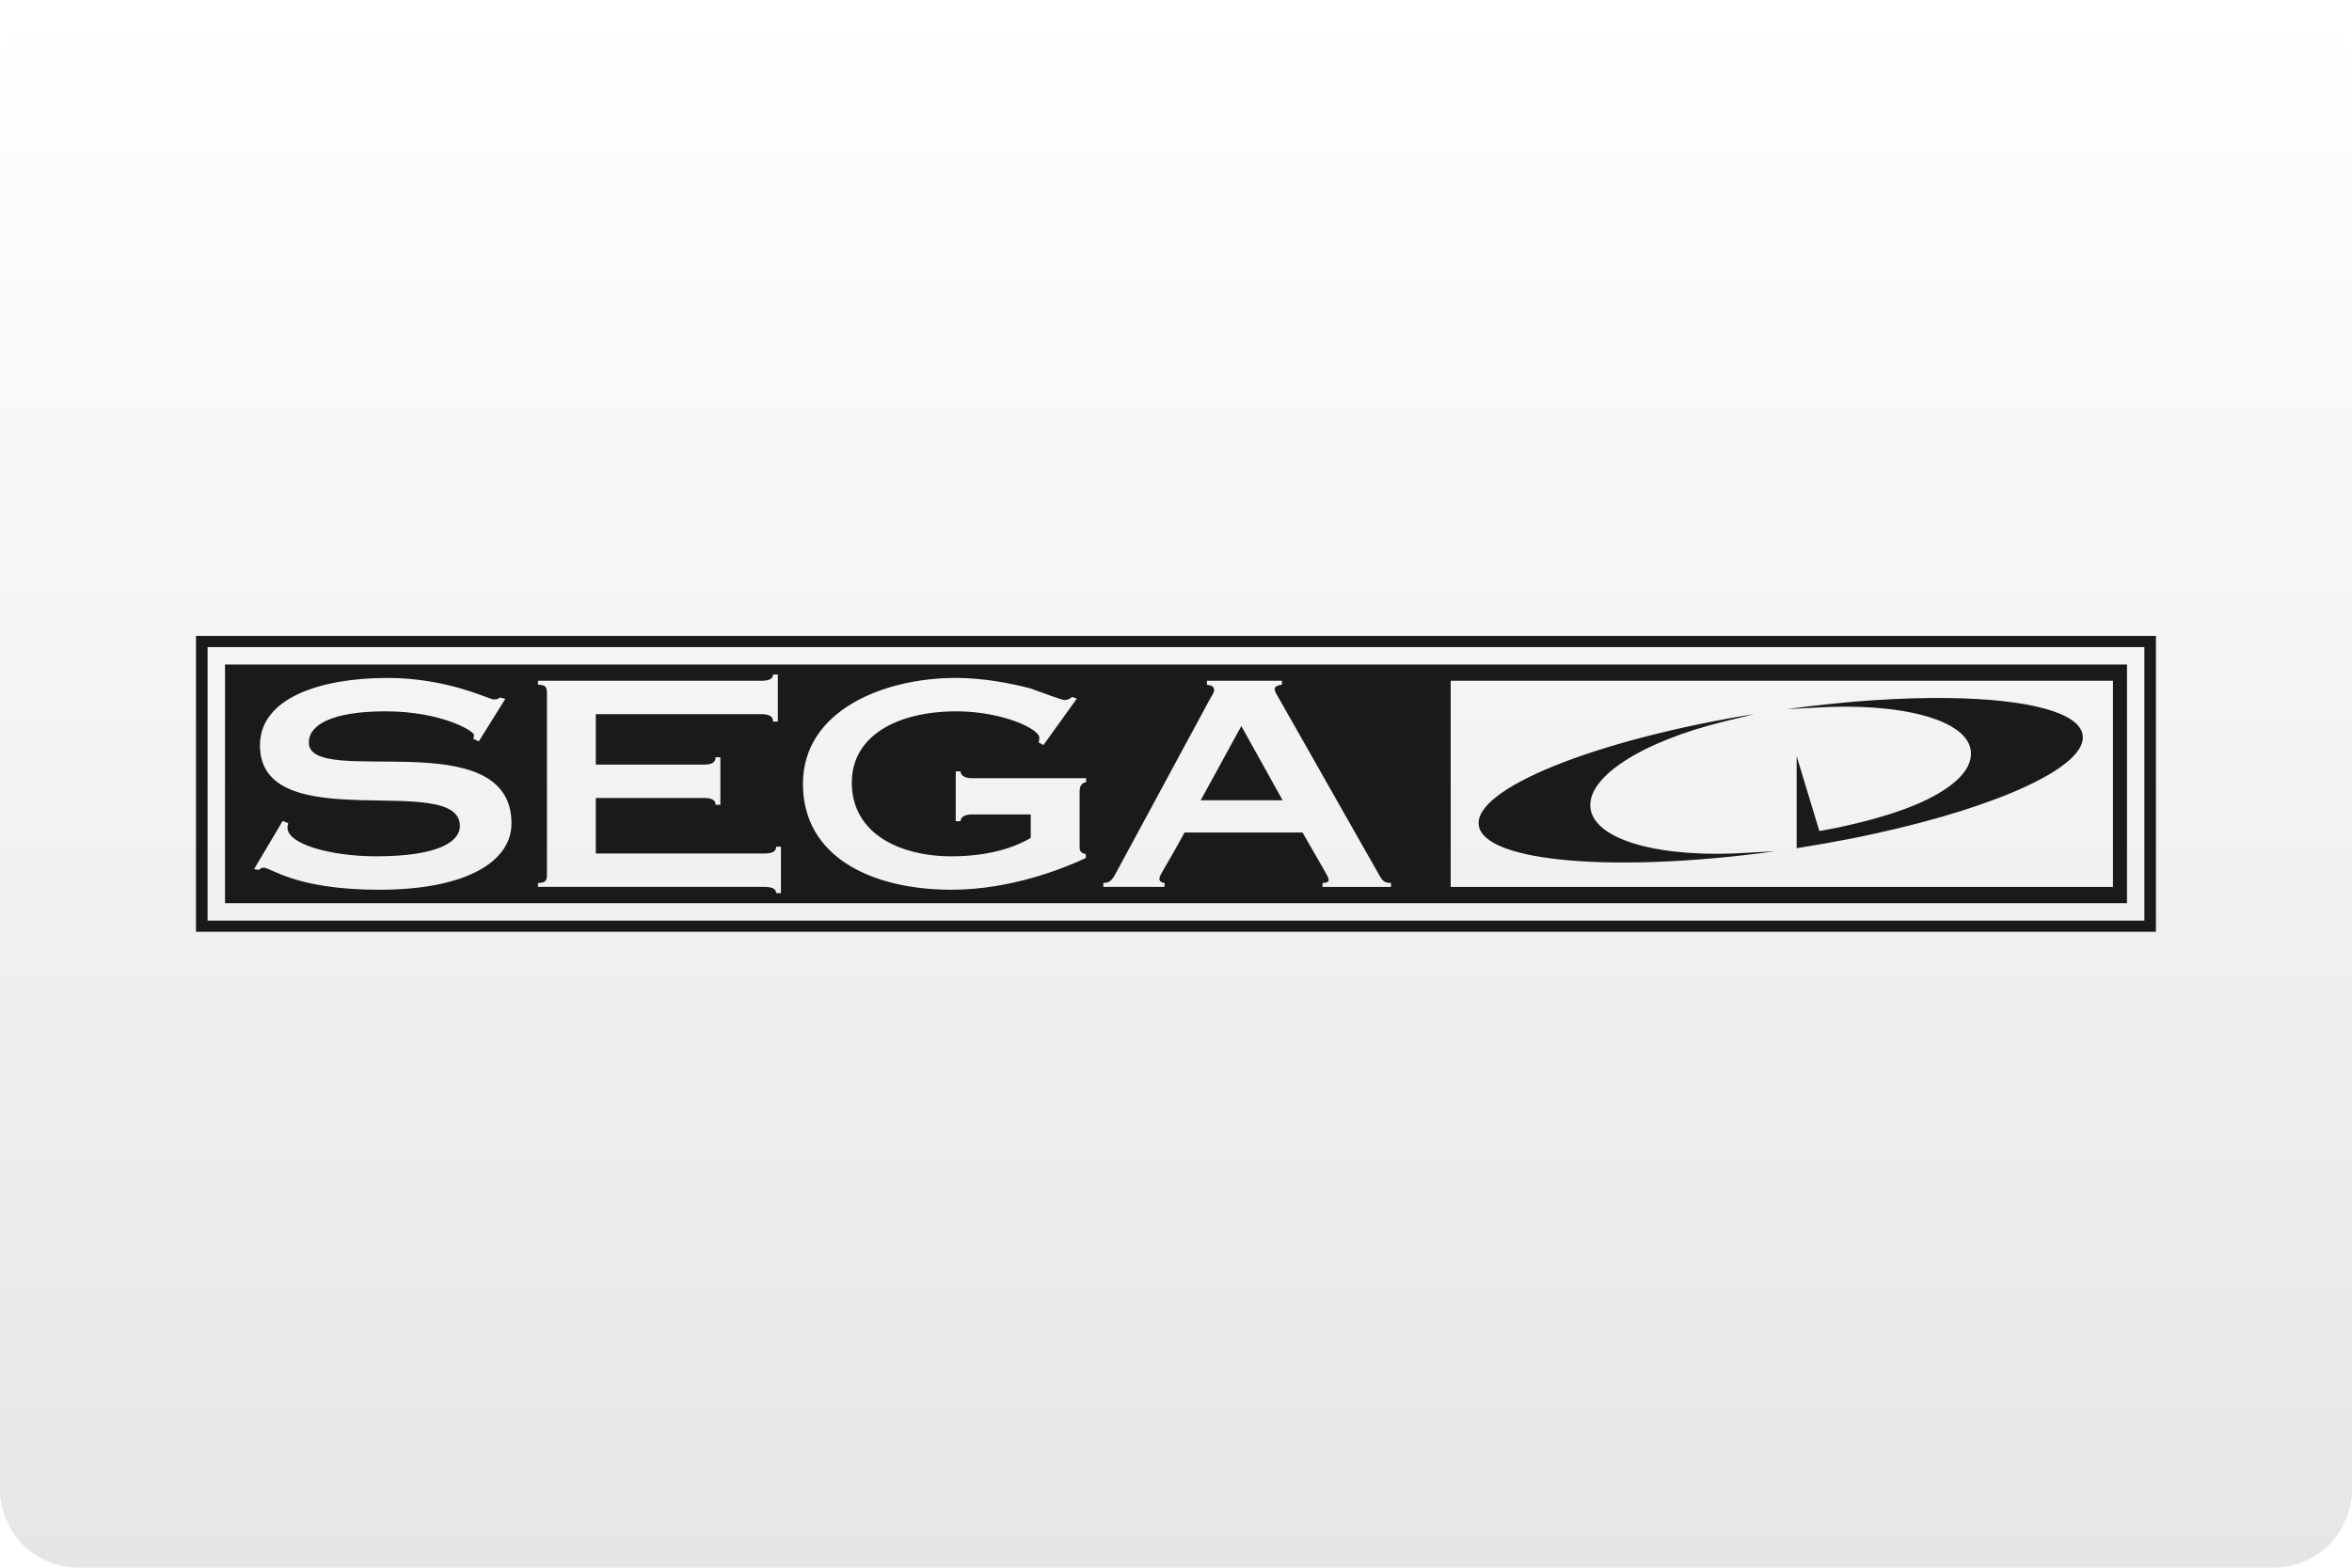
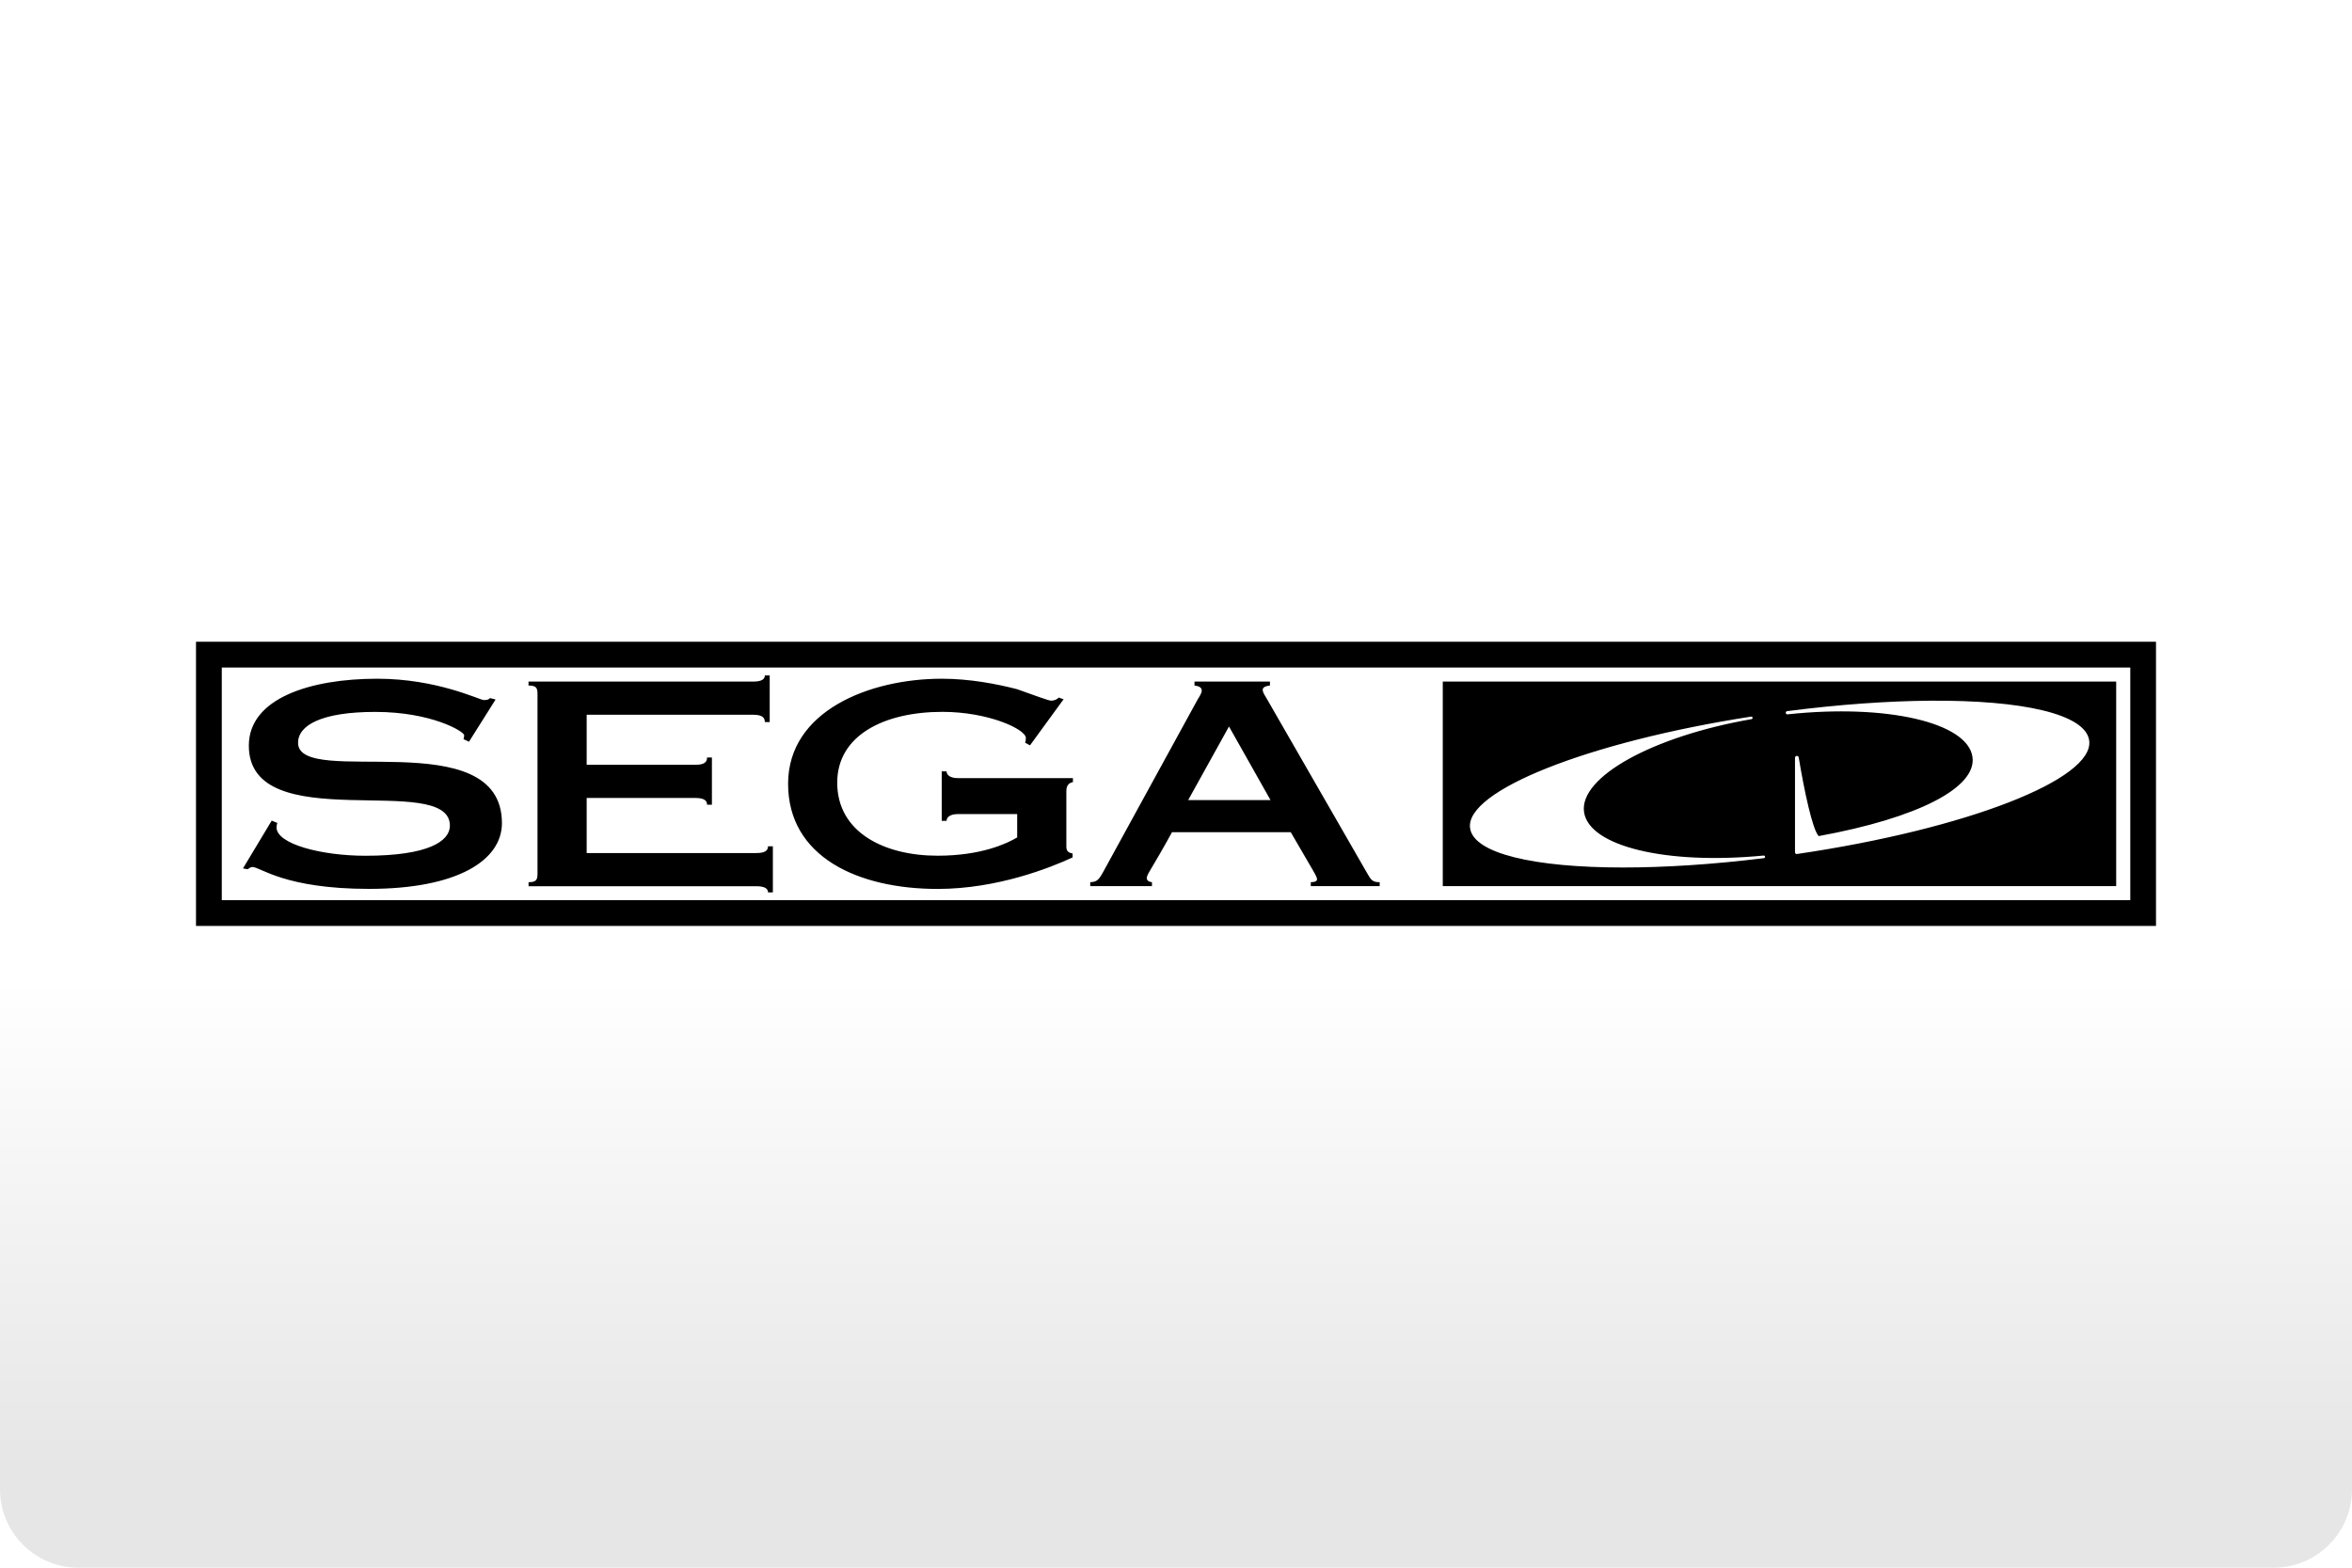
- <svg xmlns="http://www.w3.org/2000/svg" width="480" height="320" version="1.1" viewBox="0 0 480 320">
+ <svg xmlns="http://www.w3.org/2000/svg" width="480" height="320" version="1.1" viewBox="0 0 480 320" xml:space="preserve">
  <defs>
-     <linearGradient id="a" x1="81.598" x2="81.598" y2="84.667" gradientTransform="matrix(3.7795 0 0 3.7795 -.00025177 0)" gradientUnits="userSpaceOnUse">
+     <linearGradient id="a" x2="0" y1="200" y2="300" gradientUnits="userSpaceOnUse">
      <stop stop-color="#fff" offset="0" />
      <stop stop-color="#e6e6e6" offset="1" />
    </linearGradient>
  </defs>
-   <rect x="-0" y="9.1553e-8" width="480" height="320" ry="16" fill="url(#a)" stroke-linecap="square" stroke-linejoin="round" stroke-width="2" style="paint-order:stroke fill markers" />
-   <path d="m39.999 129.8v60.397h399.99v-60.397zm2.365 2.279h395.26v55.839h-395.26zm3.557 3.556v48.725h388.16v-48.725zm111.84 2.054h0.983v9.595h-0.983c0-1.04-0.702-1.503-2.388-1.503h-33.78v10.289h22.052c1.685 0 2.388-0.463 2.388-1.503h0.983v9.708h-0.983c0-0.462-0.141-0.808-0.562-1.04-0.351-0.231-0.983-0.348-1.825-0.348h-22.052v11.33h34.412c1.685 0 2.388-0.464 2.388-1.387h0.983v9.478h-0.983c0-0.809-0.702-1.272-2.388-1.272h-46.212v-0.809c1.545 0 1.827-0.463 1.827-1.735v-36.99c0-1.272-0.282-1.733-1.827-1.733v-0.809h45.581c1.685 0 2.388-0.463 2.388-1.272zm37.285 0.692c5.759 0 11.238 1.098 15.241 2.139 3.722 1.329 6.46 2.371 6.952 2.371 0.632 0 1.265-0.289 1.546-0.636l0.982 0.346-6.811 9.479-0.983-0.521c0.07-0.231 0.14-0.578 0.14-0.982 1e-5 -1.792-7.584-5.376-16.925-5.376-11.798 0-21.349 4.798-21.349 14.567 0 10.23 9.551 15.025 20.366 15.025 8.849 0 14.046-2.485 16.153-3.755v-4.796h-12.079c-1.405 0-2.248 0.578-2.248 1.386h-0.983v-10.172h0.983c0 0.809 0.843 1.387 2.248 1.387h23.385v0.809c-0.702 0.116-1.335 0.578-1.335 1.849v11.385c0 0.925 0.352 1.272 1.264 1.445v0.809c-4.425 2.08-15.239 6.475-27.389 6.475-16.153 0-30.339-6.591-30.339-21.618 0-15.028 16.573-21.618 31.181-21.618zm-115.94 1e-3c12.22 0 20.788 4.392 21.631 4.392 0.913 0 1.053-0.23 1.264-0.404l1.123 0.288-5.407 8.67-1.123-0.52c0.07-0.231 0.14-0.52 0.14-0.809 0-0.752-6.602-4.798-18.049-4.798-10.955 0-15.66 2.774-15.66 6.357 0 9.478 41.363-4.391 41.363 16.532 0 7.63-8.99 13.526-26.968 13.526-17.135 0-22.051-4.509-23.666-4.509-0.422 0-0.632 0.288-0.983 0.463l-0.913-0.174 5.829-9.827 1.123 0.463c0 0.232-0.141 0.464-0.141 0.925 0 3.411 9.06 5.836 18.049 5.836 12.782 0 17.137-3.004 17.137-6.185 0-11.327-40.804 2.717-40.804-16.47 0-9.711 12.429-13.757 26.054-13.757zm167.2 0.578h15.31v0.809c-1.054 0.116-1.476 0.462-1.476 0.867 0 0.462 0.282 0.925 0.633 1.503l20.366 35.892c0.982 1.792 1.264 2.197 2.738 2.197v0.809h-13.975v-0.81c0.914 0 1.264-0.289 1.264-0.578 0-0.636-0.631-1.445-5.337-9.711h-24.089c-4.073 7.513-5.127 8.67-5.127 9.422 0 0.52 0.422 0.81 1.054 0.866v0.809h-12.499v1e-3h-1e-3v-1e-3h1e-3v-0.808c1.264-0.058 1.686-0.347 2.669-2.197l19.172-35.488c0.35-0.578 0.771-1.214 0.771-1.733 0-0.636-0.56-0.925-1.475-1.04zm49.75 0h135.16v42.077h-135.16zm101.71 3.525c-9.521-0.136-20.904 0.594-33.105 2.27 0.753-0.033 4.586-0.229 5.74-0.304 17.311-1.113 31.332 2.403 31.826 8.996 0.305 4.058-4.22 7.869-11.514 10.907-8.392 3.494-19.417 5.282-19.417 5.282l-4.63-15.279v18.777s8.979-1.387 16.163-3.019c25.302-5.54 43.162-13.712 42.206-20.085-0.703-4.682-11.402-7.318-27.272-7.545zm-39.795 3.273c-32.42 5.262-57.305 15.248-56.179 22.739 1.122 7.493 27.842 9.746 60.386 5.277-0.754 0.034-4.218 0.2-5.195 0.27-17.575 1.222-31.39-2.355-32.38-8.964-0.966-6.456 10.62-13.737 27.157-17.778 0.882-0.216 4.067-0.993 4.067-0.993s1.415-0.362 2.147-0.551zm-104.64 2.448-8.287 15.145h16.716z" fill="#1a1a1a" stroke-width=".723" />
-   <style type="text/css">.st0{fill:#FC0C18;}
- 	.st1{fill:#FC0C18;}</style>
+   <rect width="480" height="320" ry="16" fill="url(#a)" />
+   <path d="m40 131v58.004h400v-58.004h-400zm5.262 5.262h389.49v47.48h-0.01-389.48v-47.48zm110.83 1.603c0 0.802-0.698 1.262-2.397 1.262h-45.834v0.803c1.552 0 1.834 0.458 1.834 1.719v36.707c0 1.258-0.281 1.717-1.824 1.719v0.824h46.471c1.688 0 2.397 0.457 2.397 1.26h0.99v-9.408h-0.99c0 0.917-0.698 1.375-2.397 1.375h-34.613v-11.242h22.174c1.688 0 2.397 0.458 2.397 1.375h0.988v-9.637h-0.988c0 1.032-0.698 1.488-2.397 1.488h-22.174v-10.211h33.967c1.688 0 2.397 0.459 2.397 1.49h0.99v-9.523h-0.99zm-79.104 0.678c-13.701 0-26.205 4.013-26.205 13.65 0 19.047 41.033 5.105 41.033 16.348 0 3.157-4.377 6.137-17.234 6.137-9.044 0-18.15-2.407-18.15-5.793 0-0.458 0.146-0.689 0.146-0.918l-1.127-0.457-5.865 9.752 0.938 0.166c0.354-0.167 0.563-0.457 0.99-0.457 1.615 0 6.563 4.469 23.797 4.469 18.078 0 27.123-5.845 27.123-13.42 0-20.755-41.605-6.992-41.605-16.4 0-3.553 4.741-6.303 15.754-6.303 11.513 0 18.15 4.011 18.15 4.762 0 0.281-0.072 0.572-0.145 0.801l1.125 0.521 5.428-8.617-1.125-0.291c-0.208 0.177-0.355 0.406-1.272 0.406-0.854 0-9.471-4.356-21.756-4.356zm115.21 0c-14.691 0-31.361 6.543-31.361 21.453 0 14.91 14.264 21.455 30.508 21.455 12.222 0 23.1-4.367 27.549-6.43v-0.803c-0.917-0.177-1.272-0.521-1.272-1.438v-11.295c0-1.261 0.635-1.719 1.344-1.834v-0.801-0.021h-23.527c-1.417 0-2.26-0.573-2.26-1.375h-0.99v10.096h0.99c0-0.802 0.843-1.375 2.26-1.375h12.15v4.762c-2.115 1.261-7.346 3.731-16.244 3.731-10.878 0-20.484-4.762-20.484-14.91 0-9.69 9.607-14.453 21.475-14.453 9.398 0 17.025 3.554 17.025 5.336 0 0.406-0.074 0.749-0.146 0.979l0.99 0.521 6.856-9.408-0.99-0.344c-0.281 0.344-0.917 0.635-1.553 0.635-0.49 0-3.25-1.032-6.99-2.356-4.022-1.032-9.535-2.125-15.328-2.125zm51.576 0.584v0.803c0.917 0.115 1.48 0.396 1.48 1.031 0 0.511-0.427 1.146-0.781 1.719l-19.287 35.217c-0.99 1.834-1.416 2.115-2.688 2.178v0.803h12.596v-0.803c-0.636-0.063-1.062-0.342-1.062-0.863 0-0.74 1.063-1.887 5.158-9.348h24.225c4.73 8.2 5.367 9.003 5.367 9.639 0 0.292-0.355 0.572-1.272 0.572v0.803h14.055v-0.803c-1.48 0-1.76-0.396-2.75-2.178l-20.484-35.613c-0.354-0.573-0.637-1.032-0.637-1.49 0-0.406 0.418-0.749 1.48-0.863v-0.803h-15.4zm50.67 0v41.75h137.43v-41.75h-137.43zm99.439 3.904c18.959-0.145 31.721 2.741 32.48 8.1 1.136 7.919-25.069 18.109-59.65 23.193h-0.053c-0.083 0-0.156-0.032-0.219-0.084-0.073-0.062-0.115-0.156-0.115-0.25v-19.307c0-0.198 0.158-0.366 0.355-0.387 0.198-0.01 0.375 0.126 0.406 0.324 1.104 6.679 2.812 14.763 4.072 16.045 20.255-3.699 32.281-9.888 31.385-16.16-1-7.043-17.579-10.857-37.74-8.69-0.188 0.021-0.342-0.116-0.363-0.293-0.021-0.177 0.103-0.342 0.291-0.363 10.634-1.371 20.532-2.063 29.15-2.129zm-36.518 3.244c0.146-0.021 0.282 0.073 0.303 0.219 0.021 0.146-0.073 0.28-0.219 0.301-20.182 3.501-35.186 11.826-34.176 18.953 0.99 7.002 16.755 10.816 36.656 8.889 0.146-0.021 0.27 0.093 0.291 0.229 0.01 0.156-0.094 0.282-0.24 0.303-10.503 1.292-20.265 1.906-28.746 1.906-18.234 0-30.487-2.866-31.217-8.023-1.084-7.606 24.11-17.607 57.348-22.775zm-106.55 2.019 8.477 15.025h-16.811l8.334-15.025z" fill="#000" />
</svg>
